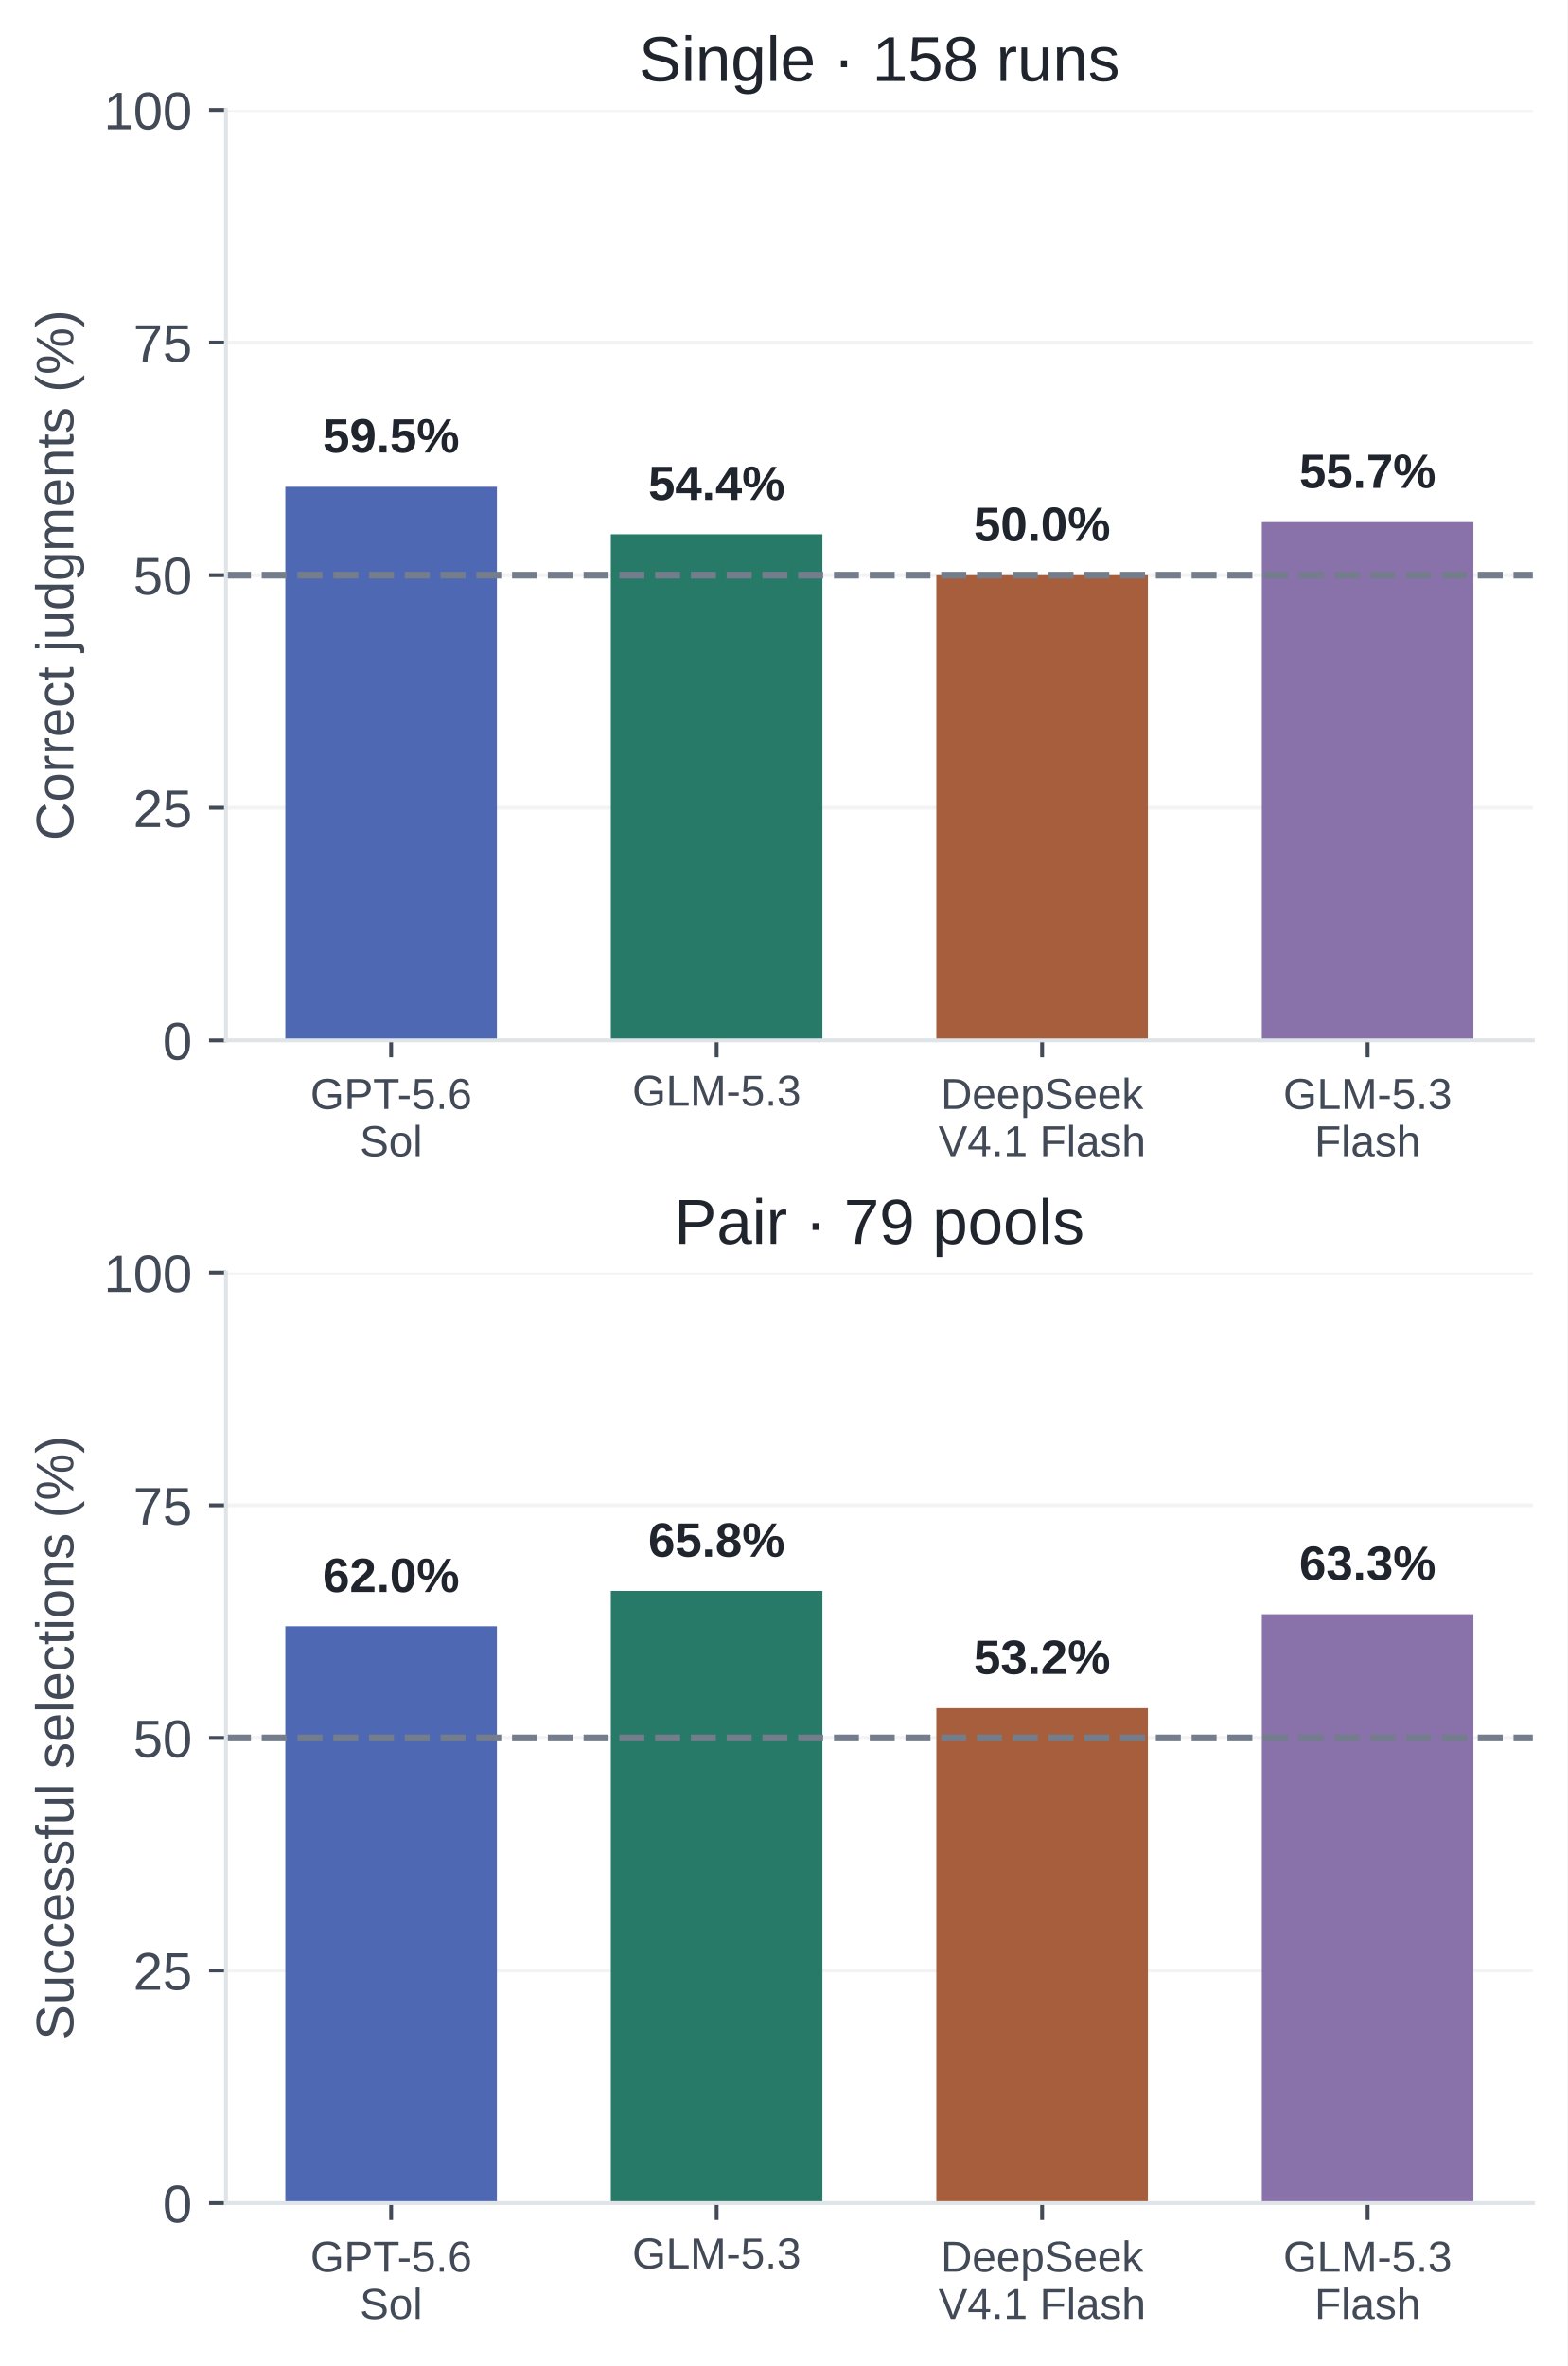
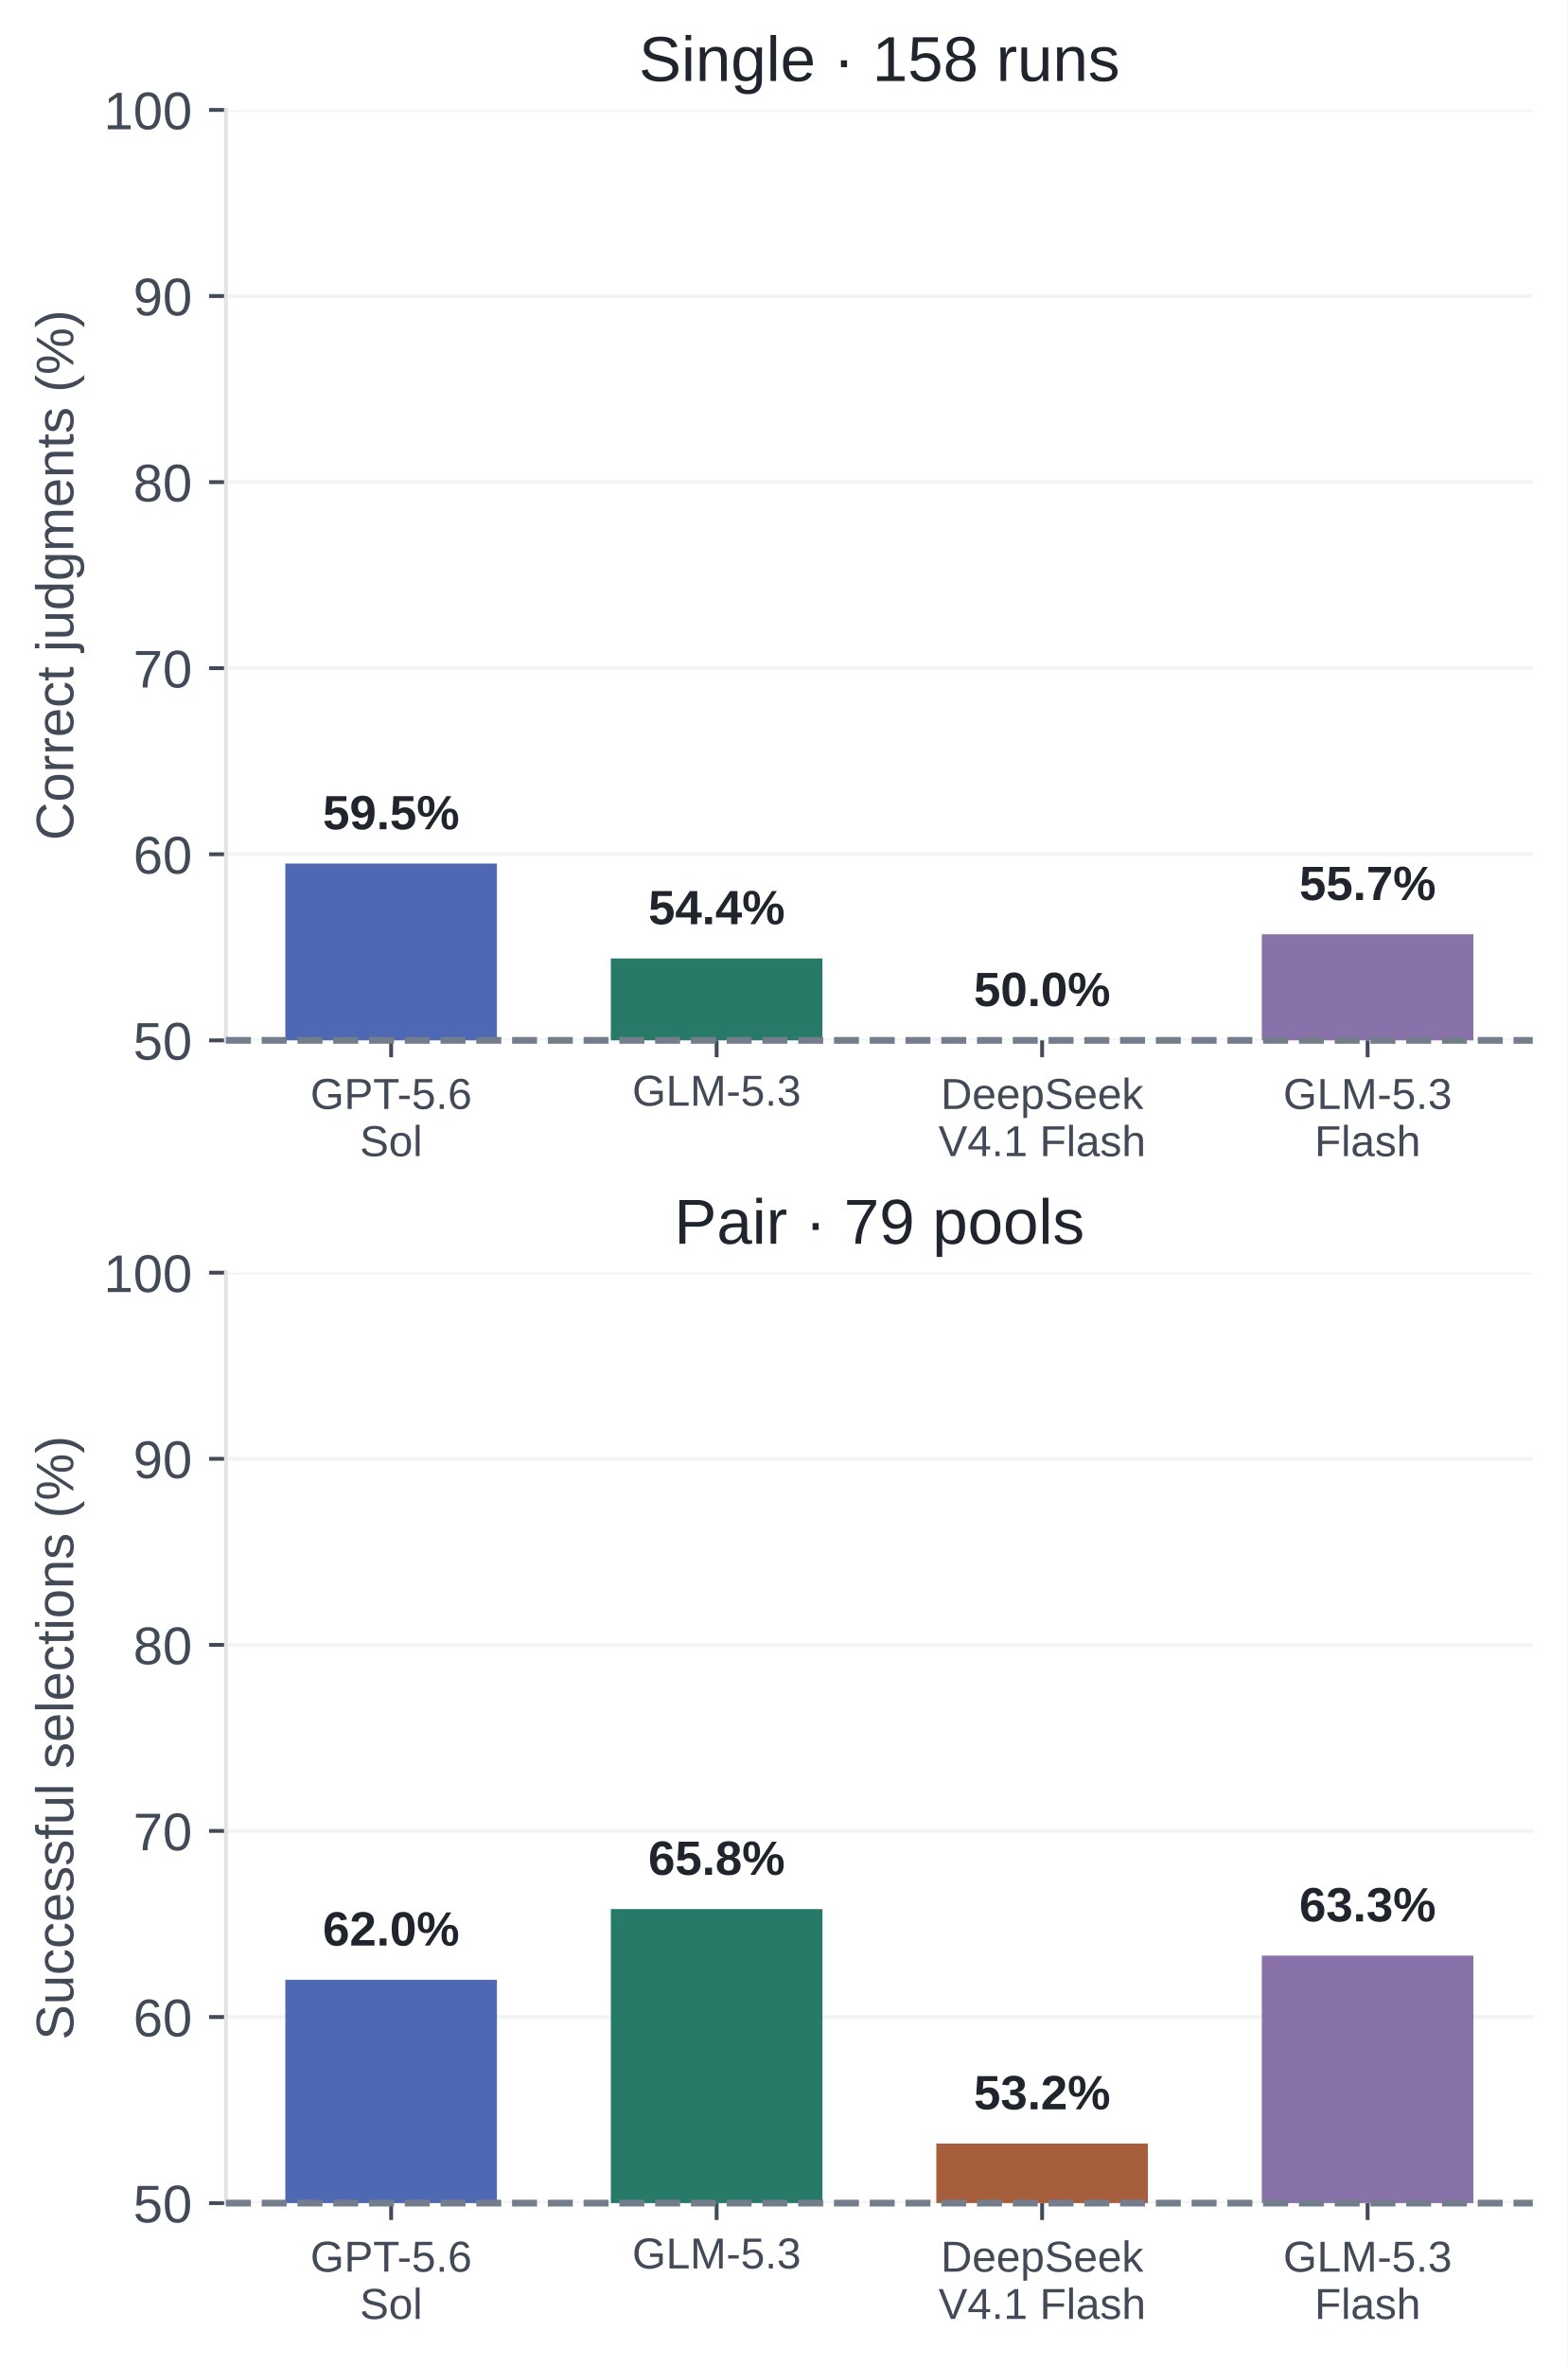
<svg xmlns="http://www.w3.org/2000/svg" xmlns:xlink="http://www.w3.org/1999/xlink" width="325.2pt" height="490.8pt" viewBox="0 0 325.2 490.8" version="1.1">
  <defs>
    <style type="text/css">*{stroke-linejoin: round; stroke-linecap: butt}</style>
  </defs>
  <g id="figure_1">
    <g id="patch_1">
      <path d="M 0 490.8  L 325.2 490.8  L 325.2 0  L 0 0  z " style="fill: #ffffff" />
    </g>
    <g id="axes_1">
      <g id="patch_2">
        <path d="M 46.875 215.809  L 318 215.809  L 318 22.81  L 46.875 22.81  z " style="fill: #ffffff" />
      </g>
      <g id="matplotlib.axis_1">
        <g id="xtick_1">
          <g id="line2d_1">
            <defs>
              <path id="mf9fdc10a8d" d="M 0 0  L 0 3.5  " style="stroke: #434a57; stroke-width: 0.8" />
            </defs>
            <g>
              <use xlink:href="#mf9fdc10a8d" x="81.145" y="215.809" style="fill: #434a57; stroke: #434a57; stroke-width: 0.8" />
            </g>
          </g>
          <g id="text_1">
            <text style="font-size: 9px; font-family: 'Arial', 'DejaVu Sans', sans-serif; fill: #434a57" transform="translate(64.38955 230.0355)">GPT-5.6</text>
            <text style="font-size: 9px; font-family: 'Arial', 'DejaVu Sans', sans-serif; fill: #434a57" transform="translate(74.64111 239.8309)">Sol</text>
          </g>
        </g>
        <g id="xtick_2">
          <g id="line2d_2">
            <g>
              <use xlink:href="#mf9fdc10a8d" x="148.673" y="215.809" style="fill: #434a57; stroke: #434a57; stroke-width: 0.8" />
            </g>
          </g>
          <g id="text_2">
            <text style="font-size: 9px; font-family: 'Arial', 'DejaVu Sans', sans-serif; text-anchor: middle; fill: #434a57" x="148.673" y="229.361" transform="rotate(-0 148.673 229.3609)">GLM-5.3</text>
          </g>
        </g>
        <g id="xtick_3">
          <g id="line2d_3">
            <g>
              <use xlink:href="#mf9fdc10a8d" x="216.201" y="215.809" style="fill: #434a57; stroke: #434a57; stroke-width: 0.8" />
            </g>
          </g>
          <g id="text_3">
            <text style="font-size: 9px; font-family: 'Arial', 'DejaVu Sans', sans-serif; fill: #434a57" transform="translate(195.1874 230.0355)">DeepSeek</text>
            <text style="font-size: 9px; font-family: 'Arial', 'DejaVu Sans', sans-serif; fill: #434a57" transform="translate(194.691 239.8309)">V4.1 Flash</text>
          </g>
        </g>
        <g id="xtick_4">
          <g id="line2d_4">
            <g>
              <use xlink:href="#mf9fdc10a8d" x="283.729" y="215.809" style="fill: #434a57; stroke: #434a57; stroke-width: 0.8" />
            </g>
          </g>
          <g id="text_4">
            <text style="font-size: 9px; font-family: 'Arial', 'DejaVu Sans', sans-serif; fill: #434a57" transform="translate(266.2248 230.0355)">GLM-5.3</text>
            <text style="font-size: 9px; font-family: 'Arial', 'DejaVu Sans', sans-serif; fill: #434a57" transform="translate(272.7259 239.8309)">Flash</text>
          </g>
        </g>
      </g>
      <g id="matplotlib.axis_2">
        <g id="ytick_1">
          <g id="line2d_5">
            <path d="M 46.875 215.809  L 318 215.809  " clip-path="url(#p074be2742c)" style="fill: none; stroke: #b0b0b0; stroke-opacity: 0.15; stroke-width: 0.8; stroke-linecap: square" />
          </g>
          <g id="line2d_6">
            <defs>
              <path id="md40062f3c9" d="M 0 0  L -3.5 0  " style="stroke: #434a57; stroke-width: 0.8" />
            </defs>
            <g>
              <use xlink:href="#md40062f3c9" x="46.875" y="215.809" style="fill: #434a57; stroke: #434a57; stroke-width: 0.8" />
            </g>
          </g>
          <g id="text_5">
-             <text style="font-size: 11px; font-family: 'Arial', 'DejaVu Sans', sans-serif; text-anchor: end; fill: #434a57" x="39.875" y="219.813" transform="rotate(-0 39.87455 219.8128)">0</text>
+             <text style="font-size: 11px; font-family: 'Arial', 'DejaVu Sans', sans-serif; text-anchor: end; fill: #434a57" x="39.875" y="219.813" transform="rotate(-0 39.87455 219.8128)">50</text>
          </g>
        </g>
        <g id="ytick_2">
          <g id="line2d_7">
-             <path d="M 46.875 167.559  L 318 167.559  " clip-path="url(#p074be2742c)" style="fill: none; stroke: #b0b0b0; stroke-opacity: 0.15; stroke-width: 0.8; stroke-linecap: square" />
+             <path d="M 46.875 177.209  L 318 177.209  " clip-path="url(#p074be2742c)" style="fill: none; stroke: #b0b0b0; stroke-opacity: 0.15; stroke-width: 0.8; stroke-linecap: square" />
          </g>
          <g id="line2d_8">
            <g>
-               <use xlink:href="#md40062f3c9" x="46.875" y="167.559" style="fill: #434a57; stroke: #434a57; stroke-width: 0.8" />
+               <use xlink:href="#md40062f3c9" x="46.875" y="177.209" style="fill: #434a57; stroke: #434a57; stroke-width: 0.8" />
            </g>
          </g>
          <g id="text_6">
-             <text style="font-size: 11px; font-family: 'Arial', 'DejaVu Sans', sans-serif; text-anchor: end; fill: #434a57" x="39.875" y="171.563" transform="rotate(-0 39.87455 171.5632)">25</text>
+             <text style="font-size: 11px; font-family: 'Arial', 'DejaVu Sans', sans-serif; text-anchor: end; fill: #434a57" x="39.875" y="181.213" transform="rotate(-0 39.87455 181.2131)">60</text>
          </g>
        </g>
        <g id="ytick_3">
          <g id="line2d_9">
-             <path d="M 46.875 119.309  L 318 119.309  " clip-path="url(#p074be2742c)" style="fill: none; stroke: #b0b0b0; stroke-opacity: 0.15; stroke-width: 0.8; stroke-linecap: square" />
+             <path d="M 46.875 138.609  L 318 138.609  " clip-path="url(#p074be2742c)" style="fill: none; stroke: #b0b0b0; stroke-opacity: 0.15; stroke-width: 0.8; stroke-linecap: square" />
          </g>
          <g id="line2d_10">
            <g>
-               <use xlink:href="#md40062f3c9" x="46.875" y="119.309" style="fill: #434a57; stroke: #434a57; stroke-width: 0.8" />
+               <use xlink:href="#md40062f3c9" x="46.875" y="138.609" style="fill: #434a57; stroke: #434a57; stroke-width: 0.8" />
            </g>
          </g>
          <g id="text_7">
-             <text style="font-size: 11px; font-family: 'Arial', 'DejaVu Sans', sans-serif; text-anchor: end; fill: #434a57" x="39.875" y="123.313" transform="rotate(-0 39.87455 123.3135)">50</text>
+             <text style="font-size: 11px; font-family: 'Arial', 'DejaVu Sans', sans-serif; text-anchor: end; fill: #434a57" x="39.875" y="142.613" transform="rotate(-0 39.87455 142.6134)">70</text>
          </g>
        </g>
        <g id="ytick_4">
          <g id="line2d_11">
-             <path d="M 46.875 71.06  L 318 71.06  " clip-path="url(#p074be2742c)" style="fill: none; stroke: #b0b0b0; stroke-opacity: 0.15; stroke-width: 0.8; stroke-linecap: square" />
+             <path d="M 46.875 100.009  L 318 100.009  " clip-path="url(#p074be2742c)" style="fill: none; stroke: #b0b0b0; stroke-opacity: 0.15; stroke-width: 0.8; stroke-linecap: square" />
          </g>
          <g id="line2d_12">
            <g>
-               <use xlink:href="#md40062f3c9" x="46.875" y="71.06" style="fill: #434a57; stroke: #434a57; stroke-width: 0.8" />
+               <use xlink:href="#md40062f3c9" x="46.875" y="100.009" style="fill: #434a57; stroke: #434a57; stroke-width: 0.8" />
            </g>
          </g>
          <g id="text_8">
-             <text style="font-size: 11px; font-family: 'Arial', 'DejaVu Sans', sans-serif; text-anchor: end; fill: #434a57" x="39.875" y="75.064" transform="rotate(-0 39.87455 75.0638)">75</text>
+             <text style="font-size: 11px; font-family: 'Arial', 'DejaVu Sans', sans-serif; text-anchor: end; fill: #434a57" x="39.875" y="104.014" transform="rotate(-0 39.87455 104.0136)">80</text>
          </g>
        </g>
        <g id="ytick_5">
          <g id="line2d_13">
+             <path d="M 46.875 61.41  L 318 61.41  " clip-path="url(#p074be2742c)" style="fill: none; stroke: #b0b0b0; stroke-opacity: 0.15; stroke-width: 0.8; stroke-linecap: square" />
+           </g>
+           <g id="line2d_14">
+             <g>
+               <use xlink:href="#md40062f3c9" x="46.875" y="61.41" style="fill: #434a57; stroke: #434a57; stroke-width: 0.8" />
+             </g>
+           </g>
+           <g id="text_9">
+             <text style="font-size: 11px; font-family: 'Arial', 'DejaVu Sans', sans-serif; text-anchor: end; fill: #434a57" x="39.875" y="65.414" transform="rotate(-0 39.87455 65.41386)">90</text>
+           </g>
+         </g>
+         <g id="ytick_6">
+           <g id="line2d_15">
            <path d="M 46.875 22.81  L 318 22.81  " clip-path="url(#p074be2742c)" style="fill: none; stroke: #b0b0b0; stroke-opacity: 0.15; stroke-width: 0.8; stroke-linecap: square" />
          </g>
-           <g id="line2d_14">
+           <g id="line2d_16">
            <g>
              <use xlink:href="#md40062f3c9" x="46.875" y="22.81" style="fill: #434a57; stroke: #434a57; stroke-width: 0.8" />
            </g>
          </g>
-           <g id="text_9">
+           <g id="text_10">
            <text style="font-size: 11px; font-family: 'Arial', 'DejaVu Sans', sans-serif; text-anchor: end; fill: #434a57" x="39.875" y="26.814" transform="rotate(-0 39.87455 26.81411)">100</text>
          </g>
        </g>
-         <g id="text_10">
+         <g id="text_11">
          <text style="font-size: 11px; font-family: 'Arial', 'DejaVu Sans', sans-serif; text-anchor: middle; fill: #434a57" x="15.208" y="119.309" transform="rotate(-90 15.2083 119.3093)">Correct judgments (%)</text>
        </g>
      </g>
      <g id="patch_3">
-         <path d="M 59.198 215.809  L 103.092 215.809  L 103.092 100.974  L 59.198 100.974  z " clip-path="url(#p074be2742c)" style="fill: #4f68b3" />
+         <path d="M 59.198 408.807  L 103.092 408.807  L 103.092 179.139  L 59.198 179.139  z " clip-path="url(#p074be2742c)" style="fill: #4f68b3" />
      </g>
      <g id="patch_4">
-         <path d="M 126.726 215.809  L 170.62 215.809  L 170.62 110.817  L 126.726 110.817  z " clip-path="url(#p074be2742c)" style="fill: #287a68" />
+         <path d="M 126.726 408.807  L 170.62 408.807  L 170.62 198.825  L 126.726 198.825  z " clip-path="url(#p074be2742c)" style="fill: #287a68" />
      </g>
      <g id="patch_5">
-         <path d="M 194.254 215.809  L 238.148 215.809  L 238.148 119.309  L 194.254 119.309  z " clip-path="url(#p074be2742c)" style="fill: #a75e3c" />
+         <path d="M 194.254 408.807  L 238.148 408.807  L 238.148 215.809  L 194.254 215.809  z " clip-path="url(#p074be2742c)" style="fill: #a75e3c" />
      </g>
      <g id="patch_6">
-         <path d="M 261.782 215.809  L 305.676 215.809  L 305.676 108.308  L 261.782 108.308  z " clip-path="url(#p074be2742c)" style="fill: #8971aa" />
-       </g>
-       <g id="line2d_15">
-         <path d="M 46.875 119.309  L 318 119.309  " clip-path="url(#p074be2742c)" style="fill: none; stroke-dasharray: 5.18,2.24; stroke-dashoffset: 0; stroke: #747d8b; stroke-width: 1.4" />
+         <path d="M 261.782 408.807  L 305.676 408.807  L 305.676 193.807  L 261.782 193.807  z " clip-path="url(#p074be2742c)" style="fill: #8971aa" />
      </g>
      <g id="patch_7">
        <path d="M 46.875 215.809  L 46.875 22.81  " style="fill: none; stroke: #dfe4e9; stroke-width: 0.8; stroke-linejoin: miter; stroke-linecap: square" />
      </g>
-       <g id="patch_8">
-         <path d="M 46.875 215.809  L 318 215.809  " style="fill: none; stroke: #dfe4e9; stroke-width: 0.8; stroke-linejoin: miter; stroke-linecap: square" />
-       </g>
-       <g id="text_11">
+       <g id="text_12">
+         <g id="patch_8">
+           <path d="M 66.668 174.439  L 95.622 174.439  L 95.622 164.454  L 66.668 164.454  z " style="fill: #ffffff" />
+         </g>
+         <text style="font-weight: 700; font-size: 10px; font-family: 'Arial', 'DejaVu Sans', sans-serif; text-anchor: middle; fill: #20242d" x="81.145" y="172.034" transform="rotate(-0 81.14502 172.0344)">59.5%</text>
+       </g>
+       <g id="text_13">
        <g id="patch_9">
-           <path d="M 66.668 96.274  L 95.622 96.274  L 95.622 86.29  L 66.668 86.29  z " style="fill: #ffffff" />
-         </g>
-         <text style="font-weight: 700; font-size: 10px; font-family: 'Arial', 'DejaVu Sans', sans-serif; text-anchor: middle; fill: #20242d" x="81.145" y="93.87" transform="rotate(-0 81.14502 93.86996)">59.5%</text>
-       </g>
-       <g id="text_12">
+           <path d="M 134.196 194.125  L 163.15 194.125  L 163.15 184.14  L 134.196 184.14  z " style="fill: #ffffff" />
+         </g>
+         <text style="font-weight: 700; font-size: 10px; font-family: 'Arial', 'DejaVu Sans', sans-serif; text-anchor: middle; fill: #20242d" x="148.673" y="191.72" transform="rotate(-0 148.673 191.7203)">54.4%</text>
+       </g>
+       <g id="text_14">
        <g id="patch_10">
-           <path d="M 134.196 106.117  L 163.15 106.117  L 163.15 96.133  L 134.196 96.133  z " style="fill: #ffffff" />
-         </g>
-         <text style="font-weight: 700; font-size: 10px; font-family: 'Arial', 'DejaVu Sans', sans-serif; text-anchor: middle; fill: #20242d" x="148.673" y="103.713" transform="rotate(-0 148.673 103.7129)">54.4%</text>
-       </g>
-       <g id="text_13">
+           <path d="M 201.724 211.109  L 230.678 211.109  L 230.678 201.124  L 201.724 201.124  z " style="fill: #ffffff" />
+         </g>
+         <text style="font-weight: 700; font-size: 10px; font-family: 'Arial', 'DejaVu Sans', sans-serif; text-anchor: middle; fill: #20242d" x="216.201" y="208.704" transform="rotate(-0 216.201 208.7042)">50.0%</text>
+       </g>
+       <g id="text_15">
        <g id="patch_11">
-           <path d="M 201.724 114.609  L 230.678 114.609  L 230.678 104.625  L 201.724 104.625  z " style="fill: #ffffff" />
-         </g>
-         <text style="font-weight: 700; font-size: 10px; font-family: 'Arial', 'DejaVu Sans', sans-serif; text-anchor: middle; fill: #20242d" x="216.201" y="112.205" transform="rotate(-0 216.201 112.2048)">50.0%</text>
-       </g>
-       <g id="text_14">
-         <g id="patch_12">
-           <path d="M 269.252 103.608  L 298.206 103.608  L 298.206 93.624  L 269.252 93.624  z " style="fill: #ffffff" />
-         </g>
-         <text style="font-weight: 700; font-size: 10px; font-family: 'Arial', 'DejaVu Sans', sans-serif; text-anchor: middle; fill: #20242d" x="283.729" y="101.204" transform="rotate(-0 283.7291 101.2039)">55.7%</text>
-       </g>
-       <g id="text_15">
+           <path d="M 269.252 189.107  L 298.206 189.107  L 298.206 179.122  L 269.252 179.122  z " style="fill: #ffffff" />
+         </g>
+         <text style="font-weight: 700; font-size: 10px; font-family: 'Arial', 'DejaVu Sans', sans-serif; text-anchor: middle; fill: #20242d" x="283.729" y="186.702" transform="rotate(-0 283.7291 186.7024)">55.7%</text>
+       </g>
+       <g id="text_16">
        <text style="font-size: 13.2px; font-family: 'Arial', 'DejaVu Sans', sans-serif; text-anchor: middle; fill: #20242d" x="182.437" y="16.81" transform="rotate(-0 182.437 16.80996)">Single · 158 runs</text>
+       </g>
+       <g id="line2d_17">
+         <path d="M 46.875 215.809  L 318 215.809  " style="fill: none; stroke-dasharray: 5.18,2.24; stroke-dashoffset: 0; stroke: #747d8b; stroke-width: 1.4" />
      </g>
    </g>
    <g id="axes_2">
-       <g id="patch_13">
+       <g id="patch_12">
        <path d="M 46.875 457.009  L 318 457.009  L 318 264.01  L 46.875 264.01  z " style="fill: #ffffff" />
      </g>
      <g id="matplotlib.axis_3">
        <g id="xtick_5">
-           <g id="line2d_16">
+           <g id="line2d_18">
            <g>
              <use xlink:href="#mf9fdc10a8d" x="81.145" y="457.009" style="fill: #434a57; stroke: #434a57; stroke-width: 0.8" />
            </g>
          </g>
-           <g id="text_16">
+           <g id="text_17">
            <text style="font-size: 9px; font-family: 'Arial', 'DejaVu Sans', sans-serif; fill: #434a57" transform="translate(64.38955 471.2355)">GPT-5.6</text>
            <text style="font-size: 9px; font-family: 'Arial', 'DejaVu Sans', sans-serif; fill: #434a57" transform="translate(74.64111 481.0309)">Sol</text>
          </g>
        </g>
        <g id="xtick_6">
-           <g id="line2d_17">
+           <g id="line2d_19">
            <g>
              <use xlink:href="#mf9fdc10a8d" x="148.673" y="457.009" style="fill: #434a57; stroke: #434a57; stroke-width: 0.8" />
            </g>
          </g>
-           <g id="text_17">
+           <g id="text_18">
            <text style="font-size: 9px; font-family: 'Arial', 'DejaVu Sans', sans-serif; text-anchor: middle; fill: #434a57" x="148.673" y="470.561" transform="rotate(-0 148.673 470.5609)">GLM-5.3</text>
          </g>
        </g>
        <g id="xtick_7">
-           <g id="line2d_18">
+           <g id="line2d_20">
            <g>
              <use xlink:href="#mf9fdc10a8d" x="216.201" y="457.009" style="fill: #434a57; stroke: #434a57; stroke-width: 0.8" />
            </g>
          </g>
-           <g id="text_18">
+           <g id="text_19">
            <text style="font-size: 9px; font-family: 'Arial', 'DejaVu Sans', sans-serif; fill: #434a57" transform="translate(195.1874 471.2355)">DeepSeek</text>
            <text style="font-size: 9px; font-family: 'Arial', 'DejaVu Sans', sans-serif; fill: #434a57" transform="translate(194.691 481.0309)">V4.1 Flash</text>
          </g>
        </g>
        <g id="xtick_8">
-           <g id="line2d_19">
+           <g id="line2d_21">
            <g>
              <use xlink:href="#mf9fdc10a8d" x="283.729" y="457.009" style="fill: #434a57; stroke: #434a57; stroke-width: 0.8" />
            </g>
          </g>
-           <g id="text_19">
+           <g id="text_20">
            <text style="font-size: 9px; font-family: 'Arial', 'DejaVu Sans', sans-serif; fill: #434a57" transform="translate(266.2248 471.2355)">GLM-5.3</text>
            <text style="font-size: 9px; font-family: 'Arial', 'DejaVu Sans', sans-serif; fill: #434a57" transform="translate(272.7259 481.0309)">Flash</text>
          </g>
        </g>
      </g>
      <g id="matplotlib.axis_4">
-         <g id="ytick_6">
-           <g id="line2d_20">
-             <path d="M 46.875 457.009  L 318 457.009  " clip-path="url(#pf816a22862)" style="fill: none; stroke: #b0b0b0; stroke-opacity: 0.15; stroke-width: 0.8; stroke-linecap: square" />
-           </g>
-           <g id="line2d_21">
-             <g>
-               <use xlink:href="#md40062f3c9" x="46.875" y="457.009" style="fill: #434a57; stroke: #434a57; stroke-width: 0.8" />
-             </g>
-           </g>
-           <g id="text_20">
-             <text style="font-size: 11px; font-family: 'Arial', 'DejaVu Sans', sans-serif; text-anchor: end; fill: #434a57" x="39.875" y="461.013" transform="rotate(-0 39.87455 461.0129)">0</text>
-           </g>
-         </g>
        <g id="ytick_7">
          <g id="line2d_22">
-             <path d="M 46.875 408.759  L 318 408.759  " clip-path="url(#pf816a22862)" style="fill: none; stroke: #b0b0b0; stroke-opacity: 0.15; stroke-width: 0.8; stroke-linecap: square" />
+             <path d="M 46.875 457.009  L 318 457.009  " clip-path="url(#pf816a22862)" style="fill: none; stroke: #b0b0b0; stroke-opacity: 0.15; stroke-width: 0.8; stroke-linecap: square" />
          </g>
          <g id="line2d_23">
            <g>
-               <use xlink:href="#md40062f3c9" x="46.875" y="408.759" style="fill: #434a57; stroke: #434a57; stroke-width: 0.8" />
+               <use xlink:href="#md40062f3c9" x="46.875" y="457.009" style="fill: #434a57; stroke: #434a57; stroke-width: 0.8" />
            </g>
          </g>
          <g id="text_21">
-             <text style="font-size: 11px; font-family: 'Arial', 'DejaVu Sans', sans-serif; text-anchor: end; fill: #434a57" x="39.875" y="412.763" transform="rotate(-0 39.87455 412.7632)">25</text>
+             <text style="font-size: 11px; font-family: 'Arial', 'DejaVu Sans', sans-serif; text-anchor: end; fill: #434a57" x="39.875" y="461.013" transform="rotate(-0 39.87455 461.0129)">50</text>
          </g>
        </g>
        <g id="ytick_8">
          <g id="line2d_24">
-             <path d="M 46.875 360.509  L 318 360.509  " clip-path="url(#pf816a22862)" style="fill: none; stroke: #b0b0b0; stroke-opacity: 0.15; stroke-width: 0.8; stroke-linecap: square" />
+             <path d="M 46.875 418.409  L 318 418.409  " clip-path="url(#pf816a22862)" style="fill: none; stroke: #b0b0b0; stroke-opacity: 0.15; stroke-width: 0.8; stroke-linecap: square" />
          </g>
          <g id="line2d_25">
            <g>
-               <use xlink:href="#md40062f3c9" x="46.875" y="360.509" style="fill: #434a57; stroke: #434a57; stroke-width: 0.8" />
+               <use xlink:href="#md40062f3c9" x="46.875" y="418.409" style="fill: #434a57; stroke: #434a57; stroke-width: 0.8" />
            </g>
          </g>
          <g id="text_22">
-             <text style="font-size: 11px; font-family: 'Arial', 'DejaVu Sans', sans-serif; text-anchor: end; fill: #434a57" x="39.875" y="364.513" transform="rotate(-0 39.87455 364.5135)">50</text>
+             <text style="font-size: 11px; font-family: 'Arial', 'DejaVu Sans', sans-serif; text-anchor: end; fill: #434a57" x="39.875" y="422.413" transform="rotate(-0 39.87455 422.4131)">60</text>
          </g>
        </g>
        <g id="ytick_9">
          <g id="line2d_26">
-             <path d="M 46.875 312.26  L 318 312.26  " clip-path="url(#pf816a22862)" style="fill: none; stroke: #b0b0b0; stroke-opacity: 0.15; stroke-width: 0.8; stroke-linecap: square" />
+             <path d="M 46.875 379.809  L 318 379.809  " clip-path="url(#pf816a22862)" style="fill: none; stroke: #b0b0b0; stroke-opacity: 0.15; stroke-width: 0.8; stroke-linecap: square" />
          </g>
          <g id="line2d_27">
            <g>
-               <use xlink:href="#md40062f3c9" x="46.875" y="312.26" style="fill: #434a57; stroke: #434a57; stroke-width: 0.8" />
+               <use xlink:href="#md40062f3c9" x="46.875" y="379.809" style="fill: #434a57; stroke: #434a57; stroke-width: 0.8" />
            </g>
          </g>
          <g id="text_23">
-             <text style="font-size: 11px; font-family: 'Arial', 'DejaVu Sans', sans-serif; text-anchor: end; fill: #434a57" x="39.875" y="316.264" transform="rotate(-0 39.87455 316.2638)">75</text>
+             <text style="font-size: 11px; font-family: 'Arial', 'DejaVu Sans', sans-serif; text-anchor: end; fill: #434a57" x="39.875" y="383.813" transform="rotate(-0 39.87455 383.8134)">70</text>
          </g>
        </g>
        <g id="ytick_10">
          <g id="line2d_28">
+             <path d="M 46.875 341.209  L 318 341.209  " clip-path="url(#pf816a22862)" style="fill: none; stroke: #b0b0b0; stroke-opacity: 0.15; stroke-width: 0.8; stroke-linecap: square" />
+           </g>
+           <g id="line2d_29">
+             <g>
+               <use xlink:href="#md40062f3c9" x="46.875" y="341.209" style="fill: #434a57; stroke: #434a57; stroke-width: 0.8" />
+             </g>
+           </g>
+           <g id="text_24">
+             <text style="font-size: 11px; font-family: 'Arial', 'DejaVu Sans', sans-serif; text-anchor: end; fill: #434a57" x="39.875" y="345.214" transform="rotate(-0 39.87455 345.2136)">80</text>
+           </g>
+         </g>
+         <g id="ytick_11">
+           <g id="line2d_30">
+             <path d="M 46.875 302.61  L 318 302.61  " clip-path="url(#pf816a22862)" style="fill: none; stroke: #b0b0b0; stroke-opacity: 0.15; stroke-width: 0.8; stroke-linecap: square" />
+           </g>
+           <g id="line2d_31">
+             <g>
+               <use xlink:href="#md40062f3c9" x="46.875" y="302.61" style="fill: #434a57; stroke: #434a57; stroke-width: 0.8" />
+             </g>
+           </g>
+           <g id="text_25">
+             <text style="font-size: 11px; font-family: 'Arial', 'DejaVu Sans', sans-serif; text-anchor: end; fill: #434a57" x="39.875" y="306.614" transform="rotate(-0 39.87455 306.6139)">90</text>
+           </g>
+         </g>
+         <g id="ytick_12">
+           <g id="line2d_32">
            <path d="M 46.875 264.01  L 318 264.01  " clip-path="url(#pf816a22862)" style="fill: none; stroke: #b0b0b0; stroke-opacity: 0.15; stroke-width: 0.8; stroke-linecap: square" />
          </g>
-           <g id="line2d_29">
+           <g id="line2d_33">
            <g>
              <use xlink:href="#md40062f3c9" x="46.875" y="264.01" style="fill: #434a57; stroke: #434a57; stroke-width: 0.8" />
            </g>
          </g>
-           <g id="text_24">
+           <g id="text_26">
            <text style="font-size: 11px; font-family: 'Arial', 'DejaVu Sans', sans-serif; text-anchor: end; fill: #434a57" x="39.875" y="268.014" transform="rotate(-0 39.87455 268.0141)">100</text>
          </g>
        </g>
-         <g id="text_25">
+         <g id="text_27">
          <text style="font-size: 11px; font-family: 'Arial', 'DejaVu Sans', sans-serif; text-anchor: middle; fill: #434a57" x="15.208" y="360.509" transform="rotate(-90 15.2083 360.5093)">Successful selections (%)</text>
        </g>
      </g>
+       <g id="patch_13">
+         <path d="M 59.198 650.007  L 103.092 650.007  L 103.092 410.689  L 59.198 410.689  z " clip-path="url(#pf816a22862)" style="fill: #4f68b3" />
+       </g>
      <g id="patch_14">
-         <path d="M 59.198 457.009  L 103.092 457.009  L 103.092 337.349  L 59.198 337.349  z " clip-path="url(#pf816a22862)" style="fill: #4f68b3" />
+         <path d="M 126.726 650.007  L 170.62 650.007  L 170.62 396.021  L 126.726 396.021  z " clip-path="url(#pf816a22862)" style="fill: #287a68" />
      </g>
      <g id="patch_15">
-         <path d="M 126.726 457.009  L 170.62 457.009  L 170.62 330.016  L 126.726 330.016  z " clip-path="url(#pf816a22862)" style="fill: #287a68" />
+         <path d="M 194.254 650.007  L 238.148 650.007  L 238.148 444.657  L 194.254 444.657  z " clip-path="url(#pf816a22862)" style="fill: #a75e3c" />
      </g>
      <g id="patch_16">
-         <path d="M 194.254 457.009  L 238.148 457.009  L 238.148 354.333  L 194.254 354.333  z " clip-path="url(#pf816a22862)" style="fill: #a75e3c" />
+         <path d="M 261.782 650.007  L 305.676 650.007  L 305.676 405.671  L 261.782 405.671  z " clip-path="url(#pf816a22862)" style="fill: #8971aa" />
      </g>
      <g id="patch_17">
-         <path d="M 261.782 457.009  L 305.676 457.009  L 305.676 334.84  L 261.782 334.84  z " clip-path="url(#pf816a22862)" style="fill: #8971aa" />
-       </g>
-       <g id="line2d_30">
-         <path d="M 46.875 360.509  L 318 360.509  " clip-path="url(#pf816a22862)" style="fill: none; stroke-dasharray: 5.18,2.24; stroke-dashoffset: 0; stroke: #747d8b; stroke-width: 1.4" />
-       </g>
-       <g id="patch_18">
        <path d="M 46.875 457.009  L 46.875 264.01  " style="fill: none; stroke: #dfe4e9; stroke-width: 0.8; stroke-linejoin: miter; stroke-linecap: square" />
      </g>
-       <g id="patch_19">
-         <path d="M 46.875 457.009  L 318 457.009  " style="fill: none; stroke: #dfe4e9; stroke-width: 0.8; stroke-linejoin: miter; stroke-linecap: square" />
-       </g>
-       <g id="text_26">
+       <g id="text_28">
+         <g id="patch_18">
+           <path d="M 66.668 405.989  L 95.622 405.989  L 95.622 396.004  L 66.668 396.004  z " style="fill: #ffffff" />
+         </g>
+         <text style="font-weight: 700; font-size: 10px; font-family: 'Arial', 'DejaVu Sans', sans-serif; text-anchor: middle; fill: #20242d" x="81.145" y="403.585" transform="rotate(-0 81.14502 403.5845)">62.0%</text>
+       </g>
+       <g id="text_29">
+         <g id="patch_19">
+           <path d="M 134.196 391.321  L 163.15 391.321  L 163.15 381.336  L 134.196 381.336  z " style="fill: #ffffff" />
+         </g>
+         <text style="font-weight: 700; font-size: 10px; font-family: 'Arial', 'DejaVu Sans', sans-serif; text-anchor: middle; fill: #20242d" x="148.673" y="388.917" transform="rotate(-0 148.673 388.9166)">65.8%</text>
+       </g>
+       <g id="text_30">
        <g id="patch_20">
-           <path d="M 66.668 332.649  L 95.622 332.649  L 95.622 322.665  L 66.668 322.665  z " style="fill: #ffffff" />
-         </g>
-         <text style="font-weight: 700; font-size: 10px; font-family: 'Arial', 'DejaVu Sans', sans-serif; text-anchor: middle; fill: #20242d" x="81.145" y="330.245" transform="rotate(-0 81.14502 330.245)">62.0%</text>
-       </g>
-       <g id="text_27">
+           <path d="M 201.724 439.957  L 230.678 439.957  L 230.678 429.972  L 201.724 429.972  z " style="fill: #ffffff" />
+         </g>
+         <text style="font-weight: 700; font-size: 10px; font-family: 'Arial', 'DejaVu Sans', sans-serif; text-anchor: middle; fill: #20242d" x="216.201" y="437.552" transform="rotate(-0 216.201 437.5523)">53.2%</text>
+       </g>
+       <g id="text_31">
        <g id="patch_21">
-           <path d="M 134.196 325.316  L 163.15 325.316  L 163.15 315.331  L 134.196 315.331  z " style="fill: #ffffff" />
-         </g>
-         <text style="font-weight: 700; font-size: 10px; font-family: 'Arial', 'DejaVu Sans', sans-serif; text-anchor: middle; fill: #20242d" x="148.673" y="322.911" transform="rotate(-0 148.673 322.911)">65.8%</text>
-       </g>
-       <g id="text_28">
-         <g id="patch_22">
-           <path d="M 201.724 349.633  L 230.678 349.633  L 230.678 339.649  L 201.724 339.649  z " style="fill: #ffffff" />
-         </g>
-         <text style="font-weight: 700; font-size: 10px; font-family: 'Arial', 'DejaVu Sans', sans-serif; text-anchor: middle; fill: #20242d" x="216.201" y="347.229" transform="rotate(-0 216.201 347.2289)">53.2%</text>
-       </g>
-       <g id="text_29">
-         <g id="patch_23">
-           <path d="M 269.252 330.14  L 298.206 330.14  L 298.206 320.156  L 269.252 320.156  z " style="fill: #ffffff" />
-         </g>
-         <text style="font-weight: 700; font-size: 10px; font-family: 'Arial', 'DejaVu Sans', sans-serif; text-anchor: middle; fill: #20242d" x="283.729" y="327.736" transform="rotate(-0 283.7291 327.736)">63.3%</text>
-       </g>
-       <g id="text_30">
+           <path d="M 269.252 400.971  L 298.206 400.971  L 298.206 390.986  L 269.252 390.986  z " style="fill: #ffffff" />
+         </g>
+         <text style="font-weight: 700; font-size: 10px; font-family: 'Arial', 'DejaVu Sans', sans-serif; text-anchor: middle; fill: #20242d" x="283.729" y="398.567" transform="rotate(-0 283.7291 398.5665)">63.3%</text>
+       </g>
+       <g id="text_32">
        <text style="font-size: 13.2px; font-family: 'Arial', 'DejaVu Sans', sans-serif; text-anchor: middle; fill: #20242d" x="182.437" y="258.01" transform="rotate(-0 182.437 258.01)">Pair · 79 pools</text>
+       </g>
+       <g id="line2d_34">
+         <path d="M 46.875 457.009  L 318 457.009  " style="fill: none; stroke-dasharray: 5.18,2.24; stroke-dashoffset: 0; stroke: #747d8b; stroke-width: 1.4" />
      </g>
    </g>
  </g>
  <defs>
    <clipPath id="p074be2742c">
      <rect x="46.875" y="22.81" width="271.125" height="192.999" />
    </clipPath>
    <clipPath id="pf816a22862">
      <rect x="46.875" y="264.01" width="271.125" height="192.999" />
    </clipPath>
  </defs>
</svg>
